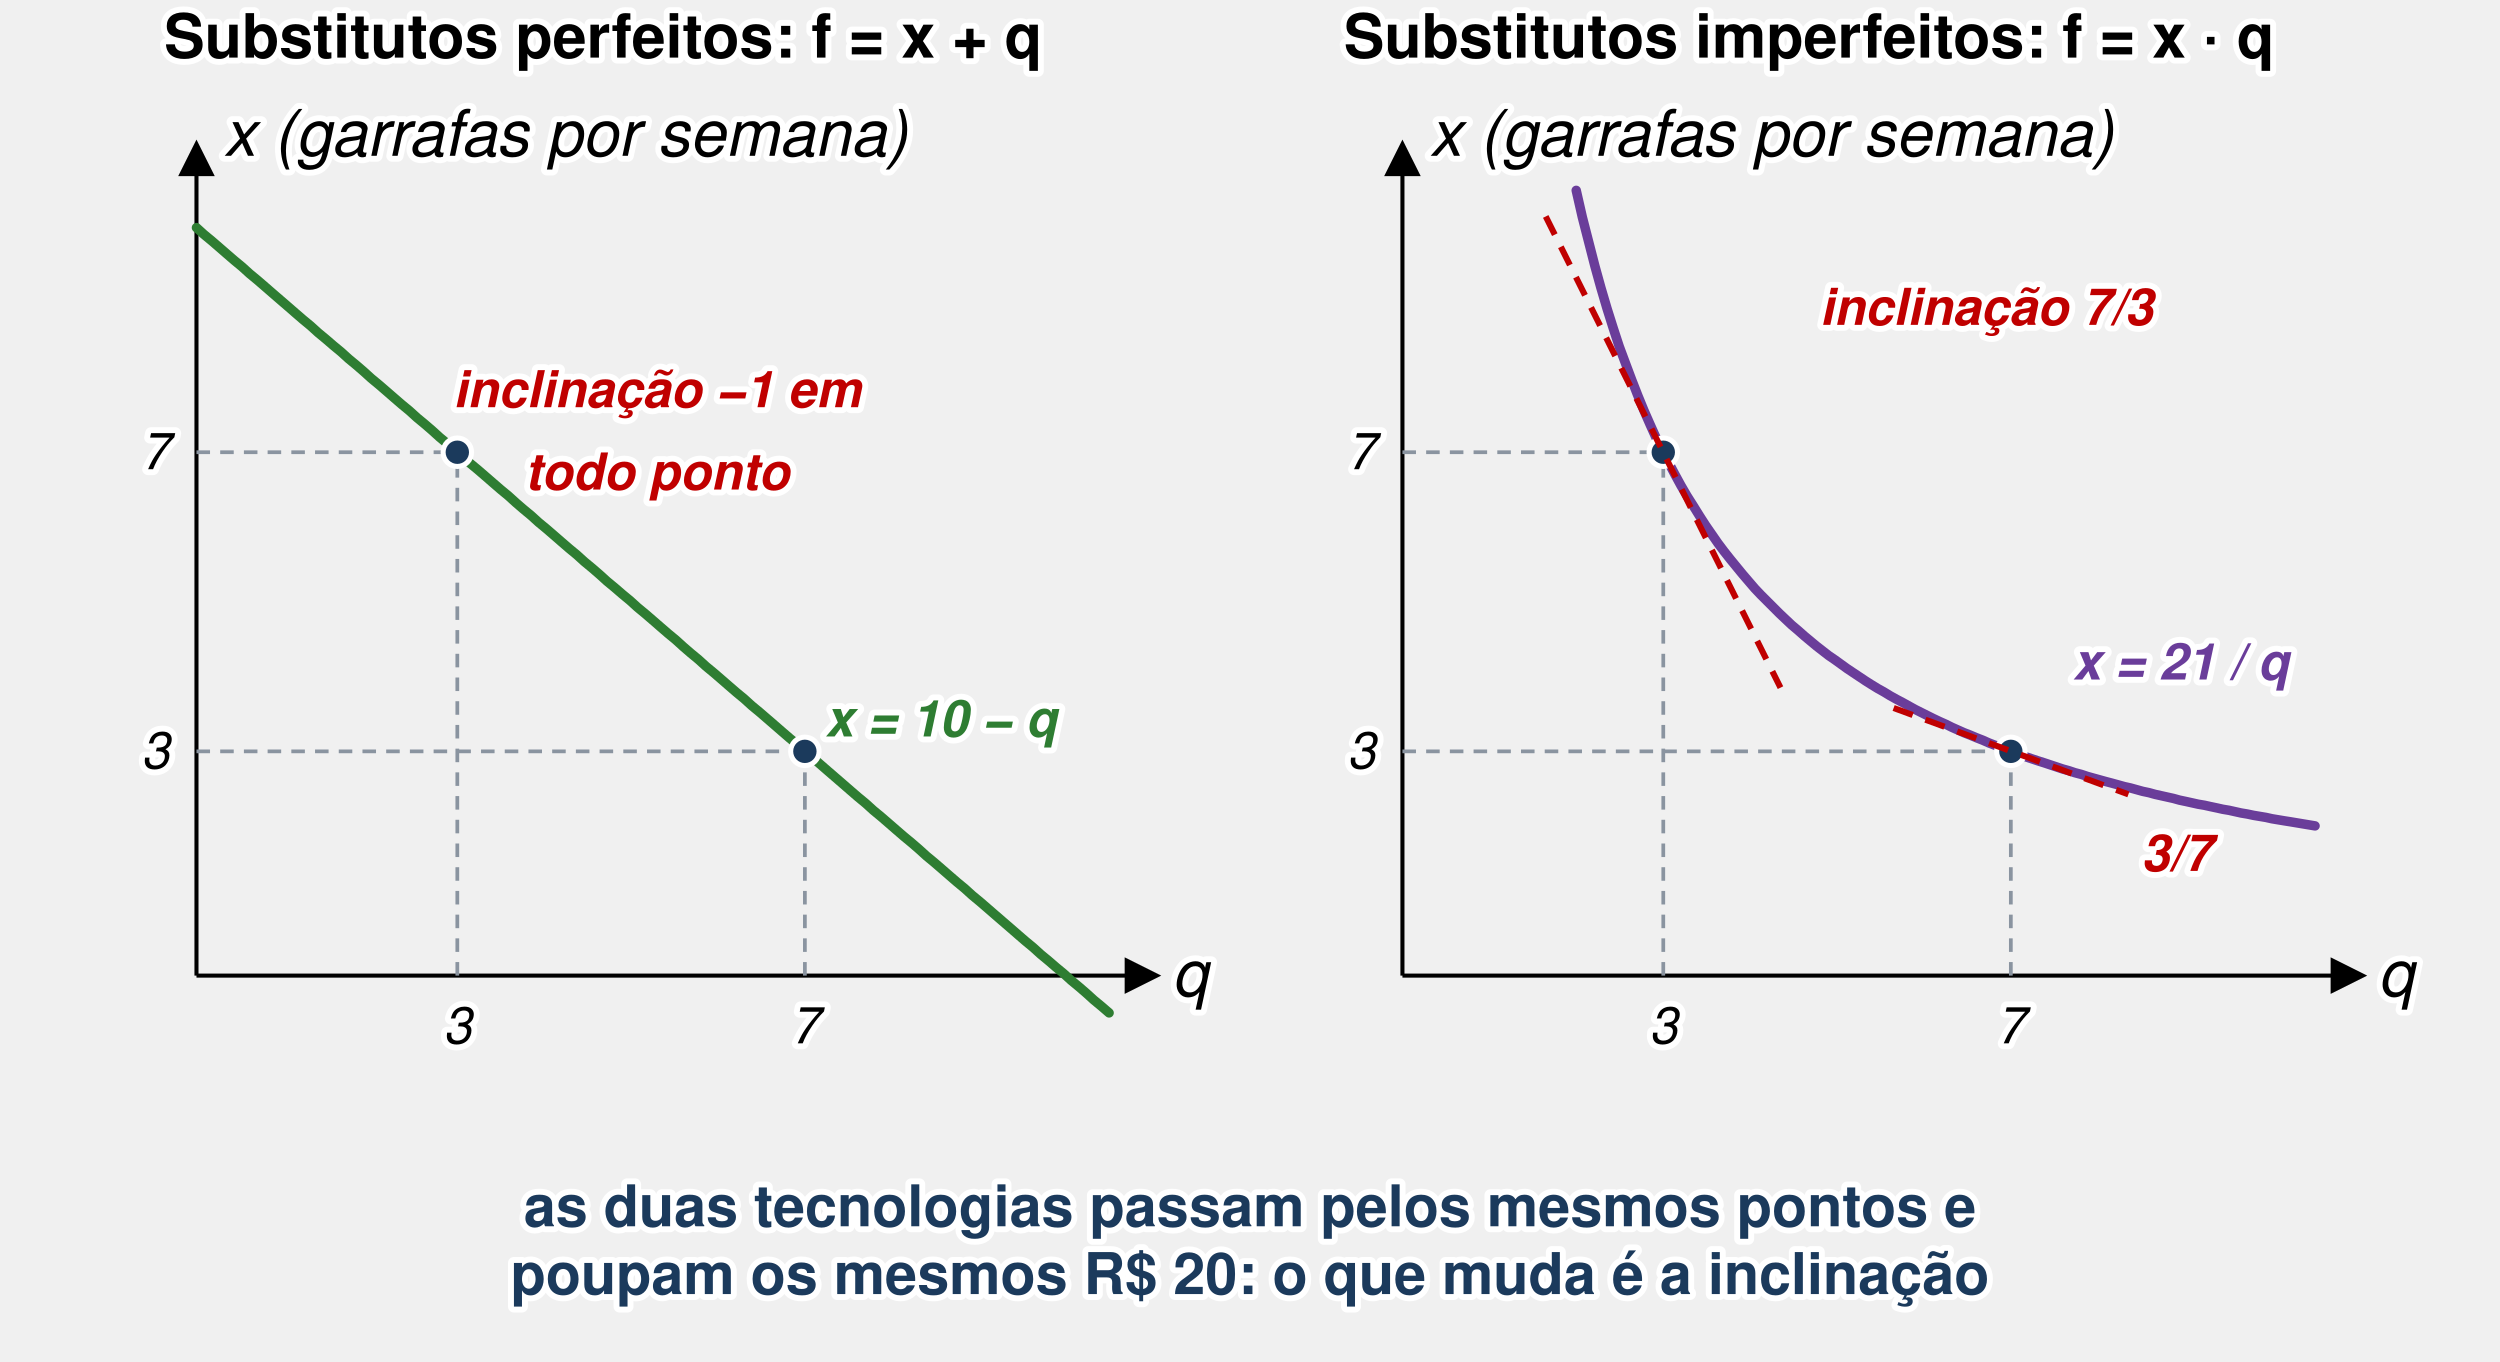
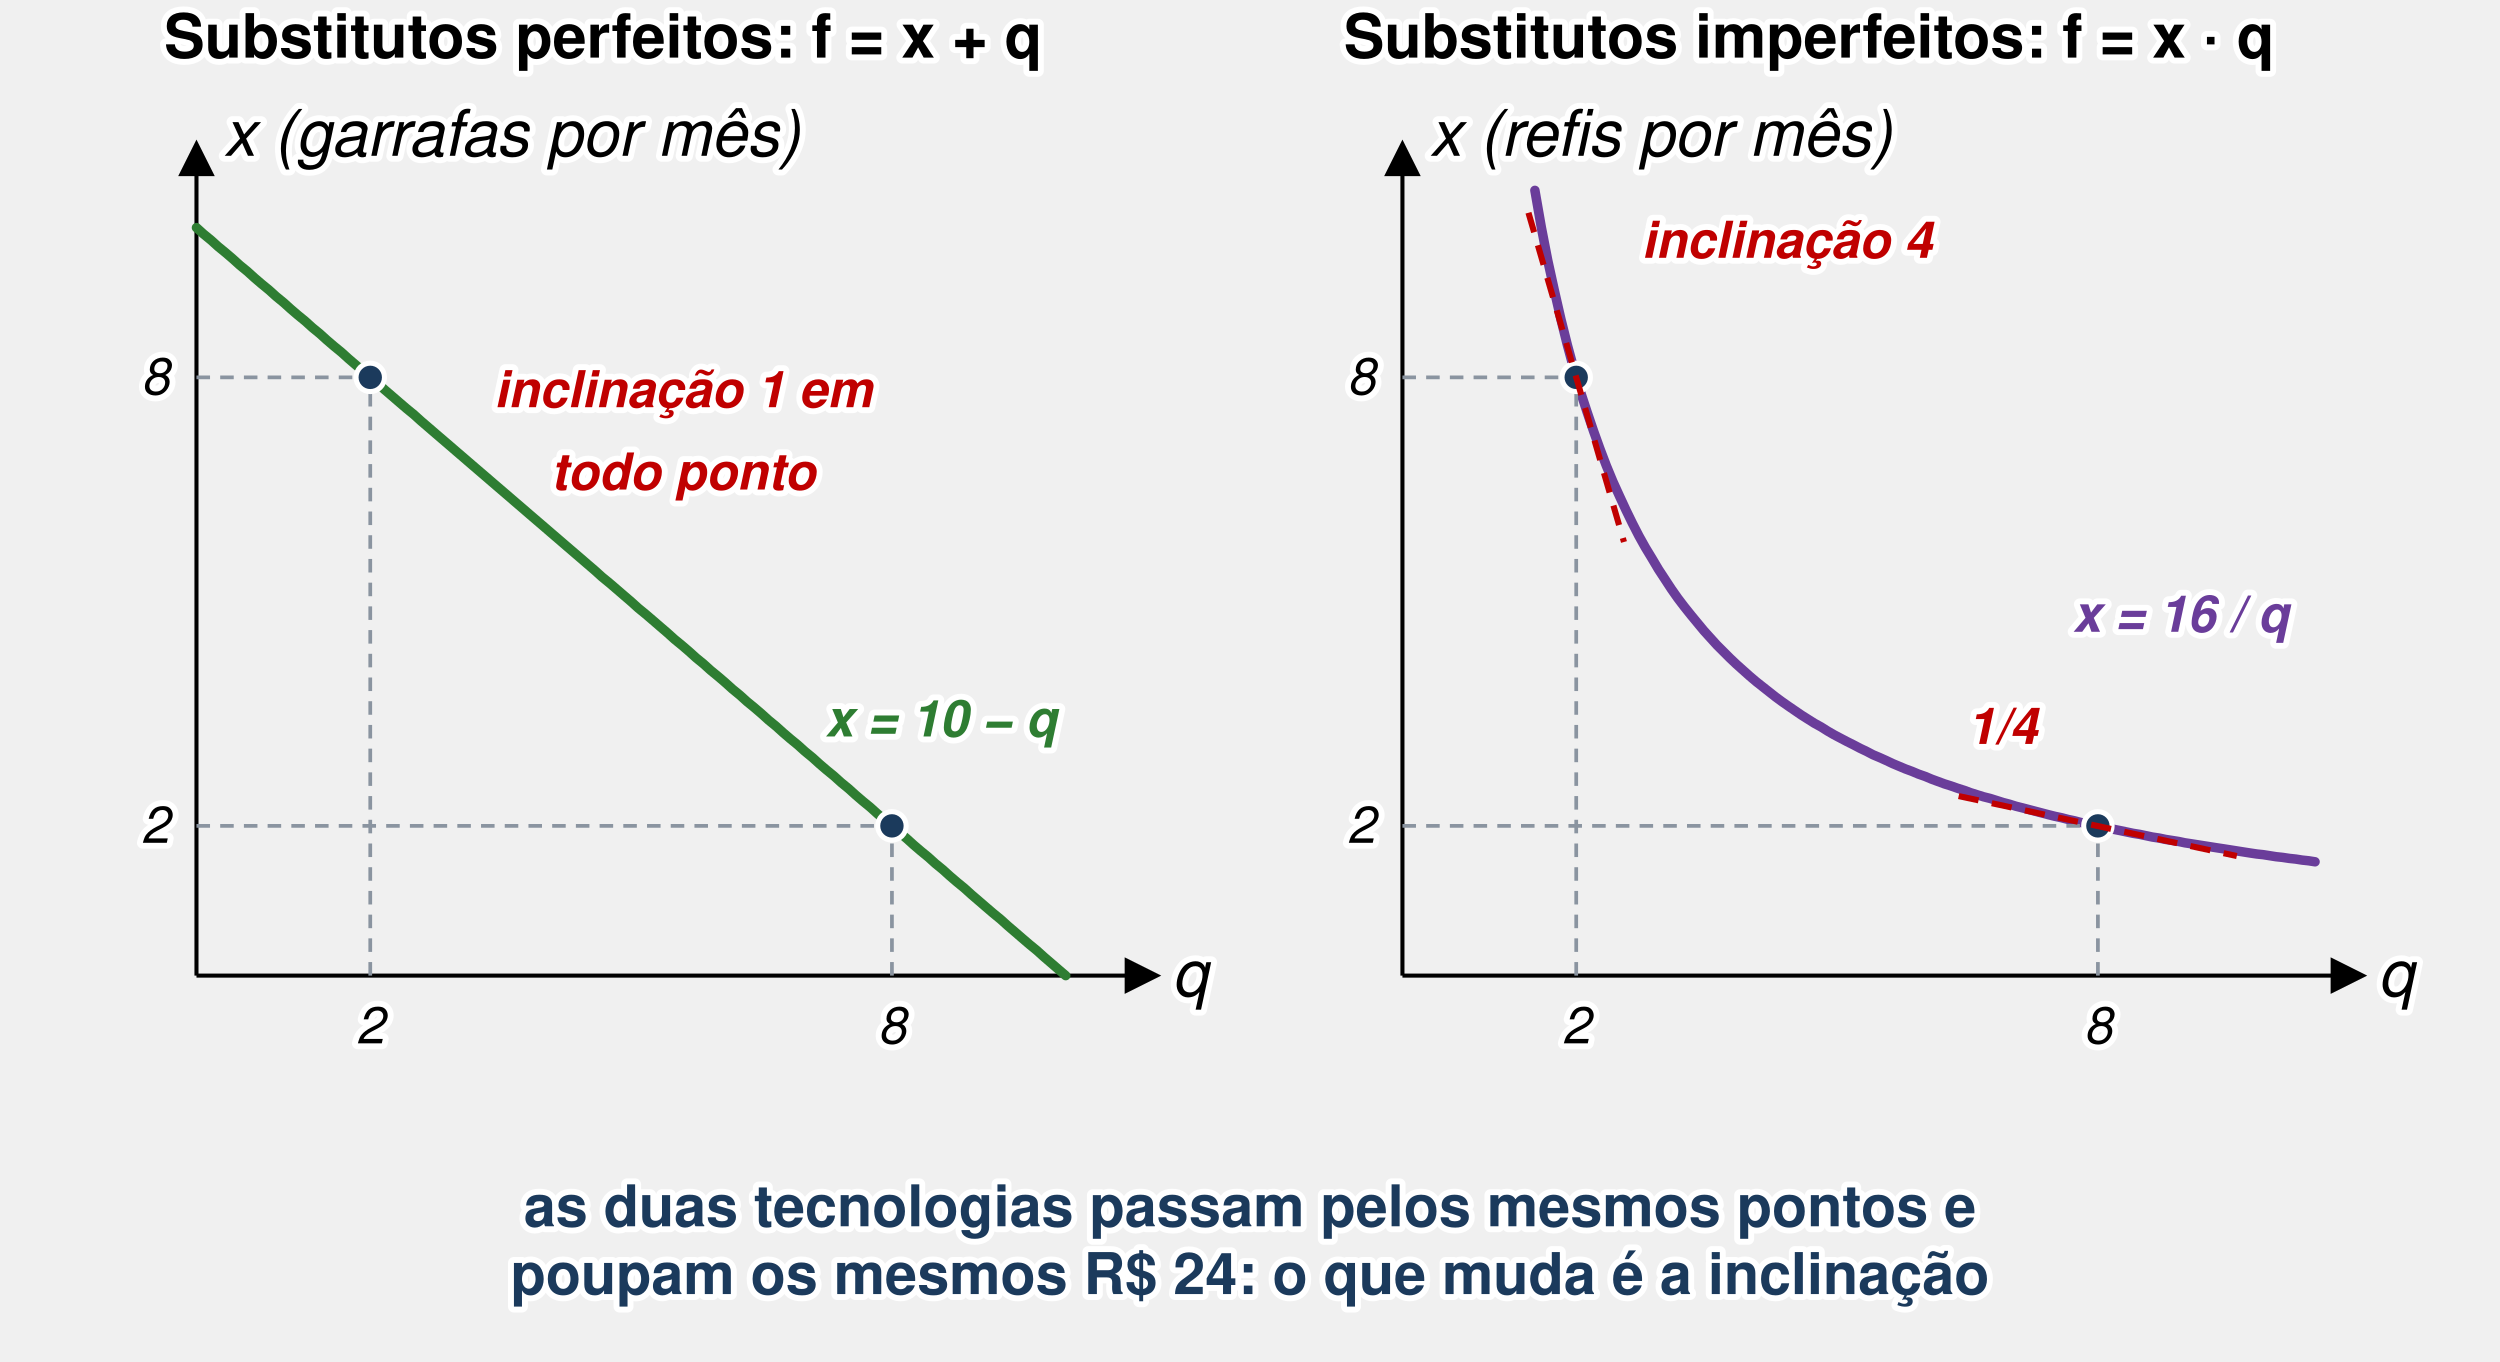
<svg xmlns="http://www.w3.org/2000/svg" width="738" height="402" viewBox="0 0 738 402" role="img" font-family="Source Sans Pro, Helvetica, Arial, sans-serif">
  <defs>
    <marker id="seta" markerWidth="9" markerHeight="9" refX="5" refY="4.5" orient="auto">
      <path d="M0,0 L9,4.5 L0,9 Z" fill="#000000" />
    </marker>
    <marker id="seta-apagada" markerWidth="9" markerHeight="9" refX="5" refY="4.5" orient="auto">
      <path d="M0,0 L9,4.5 L0,9 Z" fill="#c8d0d8" />
    </marker>
    <marker id="seta-dano" markerWidth="9" markerHeight="9" refX="5" refY="4.5" orient="auto">
      <path d="M0,0 L9,4.5 L0,9 Z" fill="#0070C0" />
    </marker>
  </defs>
  <text x="178.0" y="17.0" font-size="18" fill="#000000" text-anchor="middle" font-weight="600" stroke="#ffffff" stroke-width="3.5" stroke-linejoin="round" paint-order="stroke">Substitutos perfeitos: f = x + q</text>
  <line x1="58.0" y1="288.0" x2="58.0" y2="46.0" stroke="#000000" stroke-width="1.2" marker-end="url(#seta)" />
  <line x1="58.0" y1="288.0" x2="338.0" y2="288.0" stroke="#000000" stroke-width="1.2" marker-end="url(#seta)" />
  <text x="346.0" y="294.0" font-size="19" fill="#000000" text-anchor="start" font-style="italic" stroke="#ffffff" stroke-width="3.5" stroke-linejoin="round" paint-order="stroke">q</text>
-   <text x="66.0" y="46.0" font-size="19" fill="#000000" text-anchor="start" font-style="italic" stroke="#ffffff" stroke-width="3.5" stroke-linejoin="round" paint-order="stroke">x (garrafas por semana)</text>
+   <text x="66.0" y="46.0" font-size="19" fill="#000000" text-anchor="start" font-style="italic" stroke="#ffffff" stroke-width="3.5" stroke-linejoin="round" paint-order="stroke">x (garrafas por mês)</text>
  <text x="534.0" y="17.0" font-size="18" fill="#000000" text-anchor="middle" font-weight="600" stroke="#ffffff" stroke-width="3.5" stroke-linejoin="round" paint-order="stroke">Substitutos imperfeitos: f = x · q</text>
  <line x1="414.0" y1="288.0" x2="414.0" y2="46.0" stroke="#000000" stroke-width="1.2" marker-end="url(#seta)" />
  <line x1="414.0" y1="288.0" x2="694.0" y2="288.0" stroke="#000000" stroke-width="1.2" marker-end="url(#seta)" />
  <text x="702.0" y="294.0" font-size="19" fill="#000000" text-anchor="start" font-style="italic" stroke="#ffffff" stroke-width="3.5" stroke-linejoin="round" paint-order="stroke">q</text>
-   <text x="422.0" y="46.0" font-size="19" fill="#000000" text-anchor="start" font-style="italic" stroke="#ffffff" stroke-width="3.5" stroke-linejoin="round" paint-order="stroke">x (garrafas por semana)</text>
-   <path d="M 58.0 67.2 L 60.2 69.2 L 62.5 71.1 L 64.7 73.0 L 67.0 75.0 L 69.2 76.9 L 71.5 78.8 L 73.7 80.8 L 76.0 82.7 L 78.2 84.6 L 80.5 86.6 L 82.7 88.5 L 84.9 90.4 L 87.2 92.4 L 89.4 94.3 L 91.7 96.2 L 93.9 98.2 L 96.2 100.1 L 98.4 102.0 L 100.7 103.9 L 102.9 105.9 L 105.2 107.8 L 107.4 109.7 L 109.6 111.7 L 111.9 113.6 L 114.1 115.5 L 116.4 117.5 L 118.6 119.4 L 120.9 121.3 L 123.1 123.3 L 125.4 125.2 L 127.6 127.1 L 129.8 129.1 L 132.1 131.0 L 134.3 132.9 L 136.6 134.9 L 138.8 136.8 L 141.1 138.7 L 143.3 140.6 L 145.6 142.6 L 147.8 144.5 L 150.1 146.4 L 152.3 148.4 L 154.5 150.3 L 156.8 152.2 L 159.0 154.2 L 161.3 156.1 L 163.5 158.0 L 165.8 160.0 L 168.0 161.9 L 170.3 163.8 L 172.5 165.8 L 174.8 167.7 L 177.0 169.6 L 179.2 171.6 L 181.5 173.5 L 183.7 175.4 L 186.0 177.3 L 188.2 179.3 L 190.5 181.2 L 192.7 183.1 L 195.0 185.1 L 197.2 187.0 L 199.5 188.9 L 201.7 190.9 L 203.9 192.8 L 206.2 194.7 L 208.4 196.7 L 210.7 198.6 L 212.9 200.5 L 215.2 202.5 L 217.4 204.4 L 219.7 206.3 L 221.9 208.3 L 224.2 210.2 L 226.4 212.1 L 228.6 214.0 L 230.9 216.0 L 233.1 217.9 L 235.4 219.8 L 237.6 221.8 L 239.9 223.7 L 242.1 225.6 L 244.4 227.6 L 246.6 229.5 L 248.8 231.4 L 251.1 233.4 L 253.3 235.3 L 255.6 237.2 L 257.8 239.2 L 260.1 241.1 L 262.3 243.0 L 264.6 245.0 L 266.8 246.9 L 269.1 248.8 L 271.3 250.7 L 273.5 252.7 L 275.8 254.6 L 278.0 256.5 L 280.3 258.5 L 282.5 260.4 L 284.8 262.3 L 287.0 264.3 L 289.3 266.2 L 291.5 268.1 L 293.8 270.1 L 296.0 272.0 L 298.2 273.9 L 300.5 275.9 L 302.7 277.8 L 305.0 279.7 L 307.2 281.7 L 309.5 283.6 L 311.7 285.5 L 314.0 287.4 L 316.2 289.4 L 318.5 291.3 L 320.7 293.2 L 322.9 295.2 L 325.2 297.1 L 327.4 299.0" fill="none" stroke="#2E7D32" stroke-width="2.8" stroke-linecap="round" />
+   <text x="422.0" y="46.0" font-size="19" fill="#000000" text-anchor="start" font-style="italic" stroke="#ffffff" stroke-width="3.5" stroke-linejoin="round" paint-order="stroke">x (refis por mês)</text>
+   <path d="M 58.0 67.2 L 60.1 69.1 L 62.3 70.9 L 64.4 72.8 L 66.6 74.6 L 68.7 76.4 L 70.8 78.3 L 73.0 80.1 L 75.1 82.0 L 77.2 83.8 L 79.4 85.6 L 81.5 87.5 L 83.7 89.3 L 85.8 91.2 L 87.9 93.0 L 90.1 94.8 L 92.2 96.7 L 94.4 98.5 L 96.5 100.4 L 98.6 102.2 L 100.8 104.0 L 102.9 105.9 L 105.0 107.7 L 107.2 109.6 L 109.3 111.4 L 111.5 113.2 L 113.6 115.1 L 115.7 116.9 L 117.9 118.8 L 120.0 120.6 L 122.2 122.4 L 124.3 124.3 L 126.4 126.1 L 128.6 128.0 L 130.7 129.8 L 132.8 131.6 L 135.0 133.5 L 137.1 135.3 L 139.3 137.2 L 141.4 139.0 L 143.5 140.8 L 145.7 142.7 L 147.8 144.5 L 149.9 146.3 L 152.1 148.2 L 154.2 150.0 L 156.4 151.9 L 158.5 153.7 L 160.6 155.5 L 162.8 157.4 L 164.9 159.2 L 167.1 161.1 L 169.2 162.9 L 171.3 164.7 L 173.5 166.6 L 175.6 168.4 L 177.7 170.3 L 179.9 172.1 L 182.0 173.9 L 184.2 175.8 L 186.3 177.6 L 188.4 179.5 L 190.6 181.3 L 192.7 183.1 L 194.9 185.0 L 197.0 186.8 L 199.1 188.7 L 201.3 190.5 L 203.4 192.3 L 205.5 194.2 L 207.7 196.0 L 209.8 197.9 L 212.0 199.7 L 214.1 201.5 L 216.2 203.4 L 218.4 205.2 L 220.5 207.1 L 222.7 208.9 L 224.8 210.7 L 226.9 212.6 L 229.1 214.4 L 231.2 216.3 L 233.3 218.1 L 235.5 219.9 L 237.6 221.8 L 239.8 223.6 L 241.9 225.5 L 244.0 227.3 L 246.2 229.1 L 248.3 231.0 L 250.5 232.8 L 252.6 234.7 L 254.7 236.5 L 256.9 238.3 L 259.0 240.2 L 261.1 242.0 L 263.3 243.8 L 265.4 245.7 L 267.6 247.5 L 269.7 249.4 L 271.8 251.2 L 274.0 253.0 L 276.1 254.9 L 278.3 256.7 L 280.4 258.6 L 282.5 260.4 L 284.7 262.2 L 286.8 264.1 L 288.9 265.9 L 291.1 267.8 L 293.2 269.6 L 295.4 271.4 L 297.5 273.3 L 299.6 275.1 L 301.8 277.0 L 303.9 278.8 L 306.1 280.6 L 308.2 282.5 L 310.3 284.3 L 312.5 286.2 L 314.6 288.0" fill="none" stroke="#2E7D32" stroke-width="2.8" stroke-linecap="round" />
  <text x="312.0" y="217.4" font-size="15" fill="#2E7D32" text-anchor="end" font-style="italic" font-weight="600" stroke="#ffffff" stroke-width="3.5" stroke-linejoin="round" paint-order="stroke">x = 10 − q</text>
-   <path d="M 465.3 56.2 L 467.1 64.1 L 469.0 71.5 L 470.8 78.5 L 472.6 85.0 L 474.4 91.1 L 476.2 96.8 L 478.0 102.3 L 479.9 107.4 L 481.7 112.2 L 483.5 116.8 L 485.3 121.2 L 487.1 125.3 L 488.9 129.3 L 490.8 133.0 L 492.6 136.6 L 494.4 140.0 L 496.2 143.3 L 498.0 146.4 L 499.9 149.4 L 501.7 152.3 L 503.5 155.1 L 505.3 157.7 L 507.1 160.3 L 508.9 162.7 L 510.8 165.1 L 512.6 167.3 L 514.4 169.5 L 516.2 171.6 L 518.0 173.7 L 519.8 175.6 L 521.7 177.5 L 523.5 179.3 L 525.3 181.1 L 527.1 182.8 L 528.9 184.5 L 530.8 186.1 L 532.6 187.7 L 534.4 189.2 L 536.2 190.7 L 538.0 192.1 L 539.8 193.5 L 541.7 194.8 L 543.5 196.1 L 545.3 197.4 L 547.1 198.6 L 548.9 199.8 L 550.7 201.0 L 552.6 202.2 L 554.4 203.3 L 556.2 204.3 L 558.0 205.4 L 559.8 206.4 L 561.7 207.4 L 563.5 208.4 L 565.3 209.4 L 567.1 210.3 L 568.9 211.2 L 570.7 212.1 L 572.6 213.0 L 574.4 213.8 L 576.2 214.7 L 578.0 215.5 L 579.8 216.3 L 581.6 217.0 L 583.5 217.8 L 585.3 218.5 L 587.1 219.3 L 588.9 220.0 L 590.7 220.7 L 592.6 221.4 L 594.4 222.0 L 596.2 222.7 L 598.0 223.4 L 599.8 224.0 L 601.6 224.6 L 603.5 225.2 L 605.3 225.8 L 607.1 226.4 L 608.9 227.0 L 610.7 227.5 L 612.5 228.1 L 614.4 228.6 L 616.2 229.2 L 618.0 229.7 L 619.8 230.2 L 621.6 230.7 L 623.5 231.2 L 625.3 231.7 L 627.1 232.2 L 628.9 232.6 L 630.7 233.1 L 632.5 233.6 L 634.4 234.0 L 636.2 234.5 L 638.0 234.9 L 639.8 235.3 L 641.6 235.7 L 643.4 236.2 L 645.3 236.6 L 647.1 237.0 L 648.9 237.4 L 650.7 237.7 L 652.5 238.1 L 654.4 238.5 L 656.2 238.9 L 658.0 239.2 L 659.8 239.6 L 661.6 240.0 L 663.4 240.3 L 665.3 240.7 L 667.1 241.0 L 668.9 241.3 L 670.7 241.7 L 672.5 242.0 L 674.3 242.3 L 676.2 242.6 L 678.0 242.9 L 679.8 243.2 L 681.6 243.5 L 683.4 243.8" fill="none" stroke="#6A3D9A" stroke-width="2.8" stroke-linecap="round" />
-   <text x="675.7" y="200.6" font-size="15" fill="#6A3D9A" text-anchor="end" font-style="italic" font-weight="600" stroke="#ffffff" stroke-width="3.5" stroke-linejoin="round" paint-order="stroke">x = 21 / q</text>
-   <line x1="58.0" y1="133.5" x2="135.0" y2="133.5" stroke="#8a94a0" stroke-width="1.1" stroke-dasharray="4 3" />
-   <line x1="135.0" y1="288.0" x2="135.0" y2="133.5" stroke="#8a94a0" stroke-width="1.1" stroke-dasharray="4 3" />
-   <circle cx="135.0" cy="133.5" r="4.2" fill="#1b3a5c" stroke="#ffffff" stroke-width="1.5" />
-   <text x="135.0" y="308.0" font-size="15" fill="#000000" text-anchor="middle" font-style="italic" stroke="#ffffff" stroke-width="3.5" stroke-linejoin="round" paint-order="stroke">3</text>
-   <text x="50.0" y="138.5" font-size="15" fill="#000000" text-anchor="end" font-style="italic" stroke="#ffffff" stroke-width="3.5" stroke-linejoin="round" paint-order="stroke">7</text>
-   <line x1="58.0" y1="221.8" x2="237.6" y2="221.8" stroke="#8a94a0" stroke-width="1.1" stroke-dasharray="4 3" />
-   <line x1="237.6" y1="288.0" x2="237.6" y2="221.8" stroke="#8a94a0" stroke-width="1.1" stroke-dasharray="4 3" />
-   <circle cx="237.6" cy="221.8" r="4.2" fill="#1b3a5c" stroke="#ffffff" stroke-width="1.5" />
-   <text x="237.6" y="308.0" font-size="15" fill="#000000" text-anchor="middle" font-style="italic" stroke="#ffffff" stroke-width="3.5" stroke-linejoin="round" paint-order="stroke">7</text>
-   <text x="50.0" y="226.8" font-size="15" fill="#000000" text-anchor="end" font-style="italic" stroke="#ffffff" stroke-width="3.5" stroke-linejoin="round" paint-order="stroke">3</text>
-   <line x1="414.0" y1="133.5" x2="491.0" y2="133.5" stroke="#8a94a0" stroke-width="1.1" stroke-dasharray="4 3" />
-   <line x1="491.0" y1="288.0" x2="491.0" y2="133.5" stroke="#8a94a0" stroke-width="1.1" stroke-dasharray="4 3" />
-   <circle cx="491.0" cy="133.5" r="4.2" fill="#1b3a5c" stroke="#ffffff" stroke-width="1.5" />
-   <text x="491.0" y="308.0" font-size="15" fill="#000000" text-anchor="middle" font-style="italic" stroke="#ffffff" stroke-width="3.5" stroke-linejoin="round" paint-order="stroke">3</text>
-   <text x="406.0" y="138.5" font-size="15" fill="#000000" text-anchor="end" font-style="italic" stroke="#ffffff" stroke-width="3.5" stroke-linejoin="round" paint-order="stroke">7</text>
-   <line x1="414.0" y1="221.8" x2="593.6" y2="221.8" stroke="#8a94a0" stroke-width="1.1" stroke-dasharray="4 3" />
-   <line x1="593.6" y1="288.0" x2="593.6" y2="221.8" stroke="#8a94a0" stroke-width="1.1" stroke-dasharray="4 3" />
-   <circle cx="593.6" cy="221.8" r="4.2" fill="#1b3a5c" stroke="#ffffff" stroke-width="1.5" />
-   <text x="593.6" y="308.0" font-size="15" fill="#000000" text-anchor="middle" font-style="italic" stroke="#ffffff" stroke-width="3.5" stroke-linejoin="round" paint-order="stroke">7</text>
-   <text x="406.0" y="226.8" font-size="15" fill="#000000" text-anchor="end" font-style="italic" stroke="#ffffff" stroke-width="3.5" stroke-linejoin="round" paint-order="stroke">3</text>
-   <line x1="456.3" y1="63.9" x2="525.6" y2="203.0" stroke="#C00000" stroke-width="1.8" stroke-dasharray="6 4" />
-   <line x1="559.0" y1="209.0" x2="628.3" y2="234.5" stroke="#C00000" stroke-width="1.8" stroke-dasharray="6 4" />
-   <text x="537.2" y="95.9" font-size="15" fill="#C00000" text-anchor="start" font-style="italic" font-weight="600" stroke="#ffffff" stroke-width="3.5" stroke-linejoin="round" paint-order="stroke">inclinação 7/3</text>
-   <text x="632.1" y="257.1" font-size="15" fill="#C00000" text-anchor="start" font-style="italic" font-weight="600" stroke="#ffffff" stroke-width="3.5" stroke-linejoin="round" paint-order="stroke">3/7</text>
-   <text x="194.0" y="120.2" font-size="15" fill="#C00000" text-anchor="middle" font-style="italic" font-weight="600" stroke="#ffffff" stroke-width="3.5" stroke-linejoin="round" paint-order="stroke">inclinação −1 em</text>
-   <text x="194.0" y="144.5" font-size="15" fill="#C00000" text-anchor="middle" font-style="italic" font-weight="600" stroke="#ffffff" stroke-width="3.5" stroke-linejoin="round" paint-order="stroke">todo ponto</text>
+   <path d="M 453.1 56.2 L 455.0 67.1 L 456.9 76.9 L 458.9 86.0 L 460.8 94.3 L 462.7 101.9 L 464.6 108.9 L 466.5 115.5 L 468.5 121.6 L 470.4 127.2 L 472.3 132.5 L 474.2 137.5 L 476.1 142.1 L 478.1 146.5 L 480.0 150.6 L 481.9 154.5 L 483.8 158.2 L 485.7 161.6 L 487.7 164.9 L 489.6 168.1 L 491.5 171.0 L 493.4 173.9 L 495.3 176.6 L 497.2 179.1 L 499.2 181.6 L 501.1 183.9 L 503.0 186.2 L 504.9 188.3 L 506.8 190.4 L 508.8 192.4 L 510.7 194.3 L 512.6 196.1 L 514.5 197.8 L 516.4 199.5 L 518.4 201.2 L 520.3 202.7 L 522.2 204.2 L 524.1 205.7 L 526.0 207.1 L 528.0 208.5 L 529.9 209.8 L 531.8 211.1 L 533.7 212.3 L 535.6 213.5 L 537.6 214.6 L 539.5 215.8 L 541.4 216.9 L 543.3 217.9 L 545.2 218.9 L 547.2 219.9 L 549.1 220.9 L 551.0 221.8 L 552.9 222.8 L 554.8 223.6 L 556.8 224.5 L 558.7 225.4 L 560.6 226.2 L 562.5 227.0 L 564.4 227.7 L 566.3 228.5 L 568.3 229.2 L 570.2 230.0 L 572.1 230.7 L 574.0 231.4 L 575.9 232.0 L 577.9 232.7 L 579.8 233.3 L 581.7 234.0 L 583.6 234.6 L 585.5 235.2 L 587.5 235.7 L 589.4 236.3 L 591.3 236.9 L 593.2 237.4 L 595.1 238.0 L 597.1 238.5 L 599.0 239.0 L 600.9 239.5 L 602.8 240.0 L 604.7 240.5 L 606.7 241.0 L 608.6 241.4 L 610.5 241.9 L 612.4 242.3 L 614.3 242.8 L 616.3 243.2 L 618.2 243.6 L 620.1 244.0 L 622.0 244.4 L 623.9 244.8 L 625.9 245.2 L 627.8 245.6 L 629.7 246.0 L 631.6 246.3 L 633.5 246.7 L 635.4 247.1 L 637.4 247.4 L 639.3 247.8 L 641.2 248.1 L 643.1 248.4 L 645.0 248.8 L 647.0 249.1 L 648.9 249.4 L 650.8 249.7 L 652.7 250.0 L 654.6 250.3 L 656.6 250.6 L 658.5 250.9 L 660.4 251.2 L 662.3 251.5 L 664.2 251.8 L 666.2 252.1 L 668.1 252.3 L 670.0 252.6 L 671.9 252.9 L 673.8 253.1 L 675.8 253.4 L 677.7 253.6 L 679.6 253.9 L 681.5 254.1 L 683.4 254.4" fill="none" stroke="#6A3D9A" stroke-width="2.8" stroke-linecap="round" />
+   <text x="675.7" y="186.5" font-size="15" fill="#6A3D9A" text-anchor="end" font-style="italic" font-weight="600" stroke="#ffffff" stroke-width="3.5" stroke-linejoin="round" paint-order="stroke">x = 16 / q</text>
+   <line x1="58.0" y1="111.4" x2="109.3" y2="111.4" stroke="#8a94a0" stroke-width="1.1" stroke-dasharray="4 3" />
+   <line x1="109.3" y1="288.0" x2="109.3" y2="111.4" stroke="#8a94a0" stroke-width="1.1" stroke-dasharray="4 3" />
+   <circle cx="109.3" cy="111.4" r="4.2" fill="#1b3a5c" stroke="#ffffff" stroke-width="1.5" />
+   <text x="109.3" y="308.0" font-size="15" fill="#000000" text-anchor="middle" font-style="italic" stroke="#ffffff" stroke-width="3.5" stroke-linejoin="round" paint-order="stroke">2</text>
+   <text x="50.0" y="116.4" font-size="15" fill="#000000" text-anchor="end" font-style="italic" stroke="#ffffff" stroke-width="3.5" stroke-linejoin="round" paint-order="stroke">8</text>
+   <line x1="58.0" y1="243.8" x2="263.3" y2="243.8" stroke="#8a94a0" stroke-width="1.1" stroke-dasharray="4 3" />
+   <line x1="263.3" y1="288.0" x2="263.3" y2="243.8" stroke="#8a94a0" stroke-width="1.1" stroke-dasharray="4 3" />
+   <circle cx="263.3" cy="243.8" r="4.2" fill="#1b3a5c" stroke="#ffffff" stroke-width="1.5" />
+   <text x="263.3" y="308.0" font-size="15" fill="#000000" text-anchor="middle" font-style="italic" stroke="#ffffff" stroke-width="3.5" stroke-linejoin="round" paint-order="stroke">8</text>
+   <text x="50.0" y="248.8" font-size="15" fill="#000000" text-anchor="end" font-style="italic" stroke="#ffffff" stroke-width="3.5" stroke-linejoin="round" paint-order="stroke">2</text>
+   <line x1="414.0" y1="111.4" x2="465.3" y2="111.4" stroke="#8a94a0" stroke-width="1.1" stroke-dasharray="4 3" />
+   <line x1="465.3" y1="288.0" x2="465.3" y2="111.4" stroke="#8a94a0" stroke-width="1.1" stroke-dasharray="4 3" />
+   <circle cx="465.3" cy="111.4" r="4.2" fill="#1b3a5c" stroke="#ffffff" stroke-width="1.5" />
+   <text x="465.3" y="308.0" font-size="15" fill="#000000" text-anchor="middle" font-style="italic" stroke="#ffffff" stroke-width="3.5" stroke-linejoin="round" paint-order="stroke">2</text>
+   <text x="406.0" y="116.4" font-size="15" fill="#000000" text-anchor="end" font-style="italic" stroke="#ffffff" stroke-width="3.5" stroke-linejoin="round" paint-order="stroke">8</text>
+   <line x1="414.0" y1="243.8" x2="619.3" y2="243.8" stroke="#8a94a0" stroke-width="1.1" stroke-dasharray="4 3" />
+   <line x1="619.3" y1="288.0" x2="619.3" y2="243.8" stroke="#8a94a0" stroke-width="1.1" stroke-dasharray="4 3" />
+   <circle cx="619.3" cy="243.8" r="4.2" fill="#1b3a5c" stroke="#ffffff" stroke-width="1.5" />
+   <text x="619.3" y="308.0" font-size="15" fill="#000000" text-anchor="middle" font-style="italic" stroke="#ffffff" stroke-width="3.5" stroke-linejoin="round" paint-order="stroke">8</text>
+   <text x="406.0" y="248.8" font-size="15" fill="#000000" text-anchor="end" font-style="italic" stroke="#ffffff" stroke-width="3.5" stroke-linejoin="round" paint-order="stroke">2</text>
+   <line x1="451.2" y1="62.8" x2="479.4" y2="160.0" stroke="#C00000" stroke-width="1.8" stroke-dasharray="6 4" />
+   <line x1="578.2" y1="235.0" x2="660.3" y2="252.7" stroke="#C00000" stroke-width="1.8" stroke-dasharray="6 4" />
+   <text x="484.6" y="76.1" font-size="15" fill="#C00000" text-anchor="start" font-style="italic" font-weight="600" stroke="#ffffff" stroke-width="3.5" stroke-linejoin="round" paint-order="stroke">inclinação 4</text>
+   <text x="591.1" y="219.6" font-size="15" fill="#C00000" text-anchor="middle" font-style="italic" font-weight="600" stroke="#ffffff" stroke-width="3.5" stroke-linejoin="round" paint-order="stroke">1/4</text>
+   <text x="201.7" y="120.2" font-size="15" fill="#C00000" text-anchor="middle" font-style="italic" font-weight="600" stroke="#ffffff" stroke-width="3.5" stroke-linejoin="round" paint-order="stroke">inclinação 1 em</text>
+   <text x="201.7" y="144.5" font-size="15" fill="#C00000" text-anchor="middle" font-style="italic" font-weight="600" stroke="#ffffff" stroke-width="3.5" stroke-linejoin="round" paint-order="stroke">todo ponto</text>
  <text x="369.0" y="362.0" font-size="17" fill="#1b3a5c" text-anchor="middle" font-weight="600" stroke="#ffffff" stroke-width="3.5" stroke-linejoin="round" paint-order="stroke">as duas tecnologias passam pelos mesmos pontos e</text>
-   <text x="369.0" y="382.0" font-size="17" fill="#1b3a5c" text-anchor="middle" font-weight="600" stroke="#ffffff" stroke-width="3.5" stroke-linejoin="round" paint-order="stroke">poupam os mesmos R$ 20: o que muda é a inclinação</text>
+   <text x="369.0" y="382.0" font-size="17" fill="#1b3a5c" text-anchor="middle" font-weight="600" stroke="#ffffff" stroke-width="3.5" stroke-linejoin="round" paint-order="stroke">poupam os mesmos R$ 24: o que muda é a inclinação</text>
</svg>
